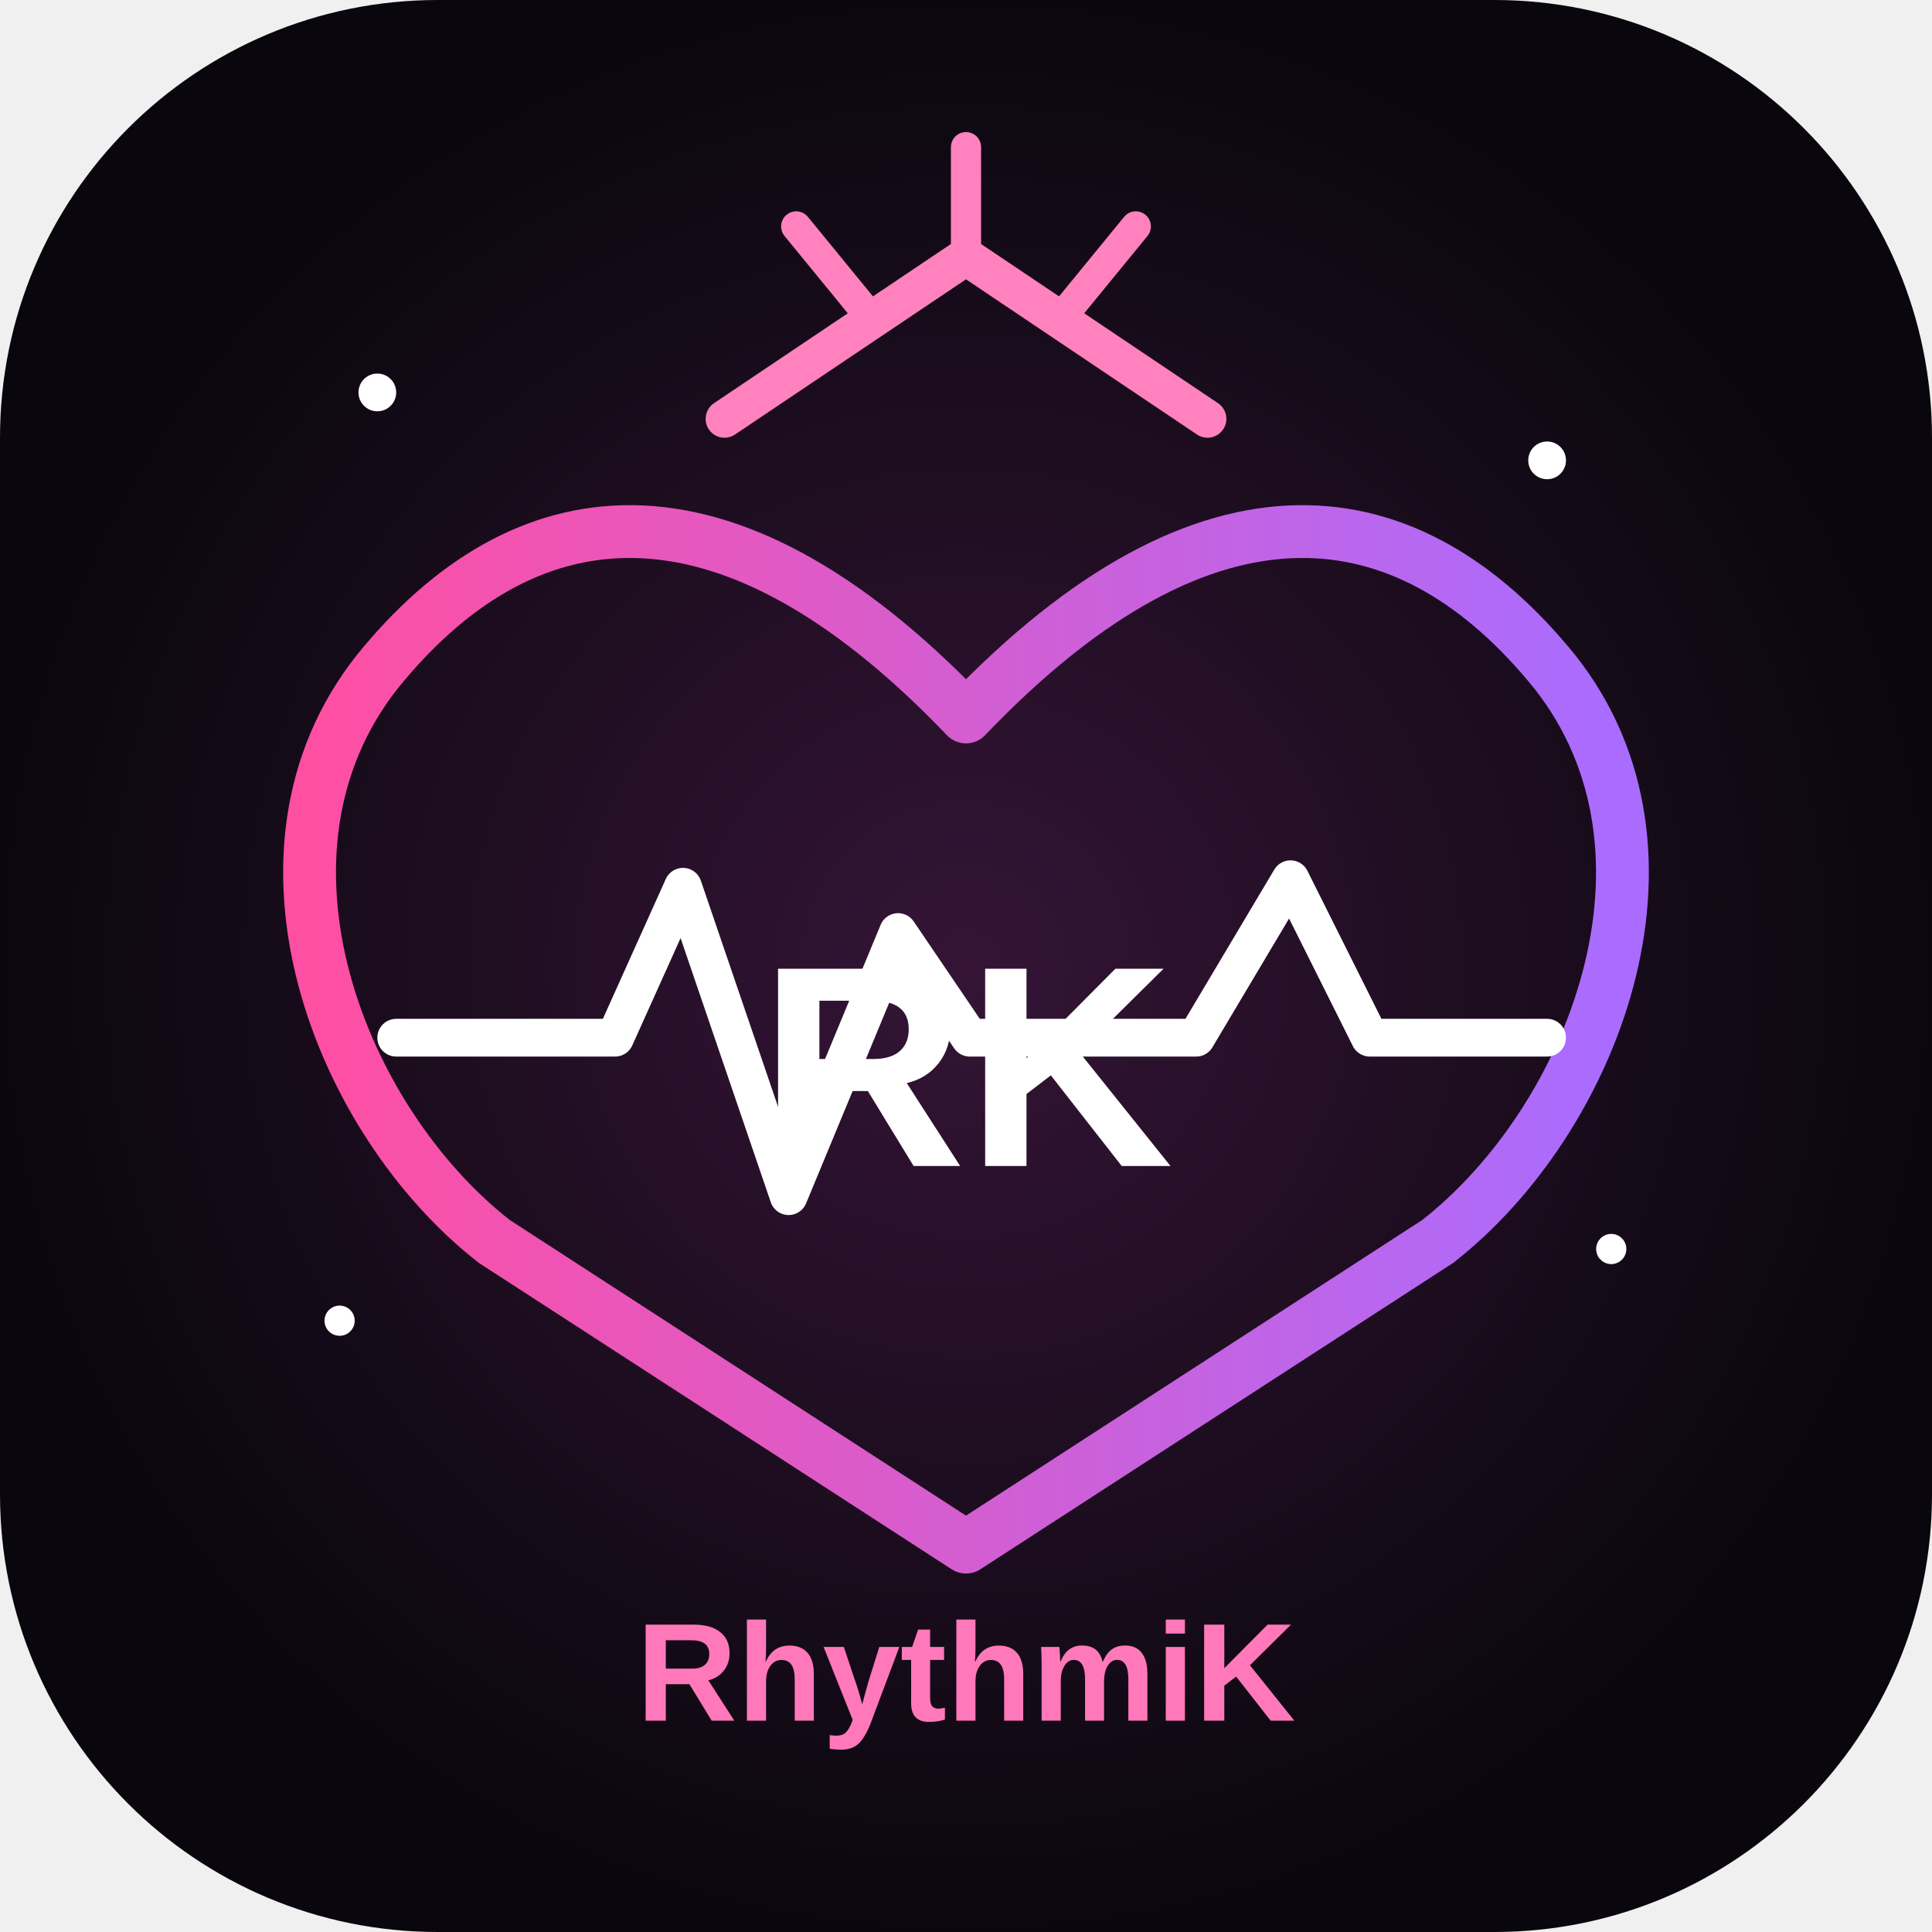
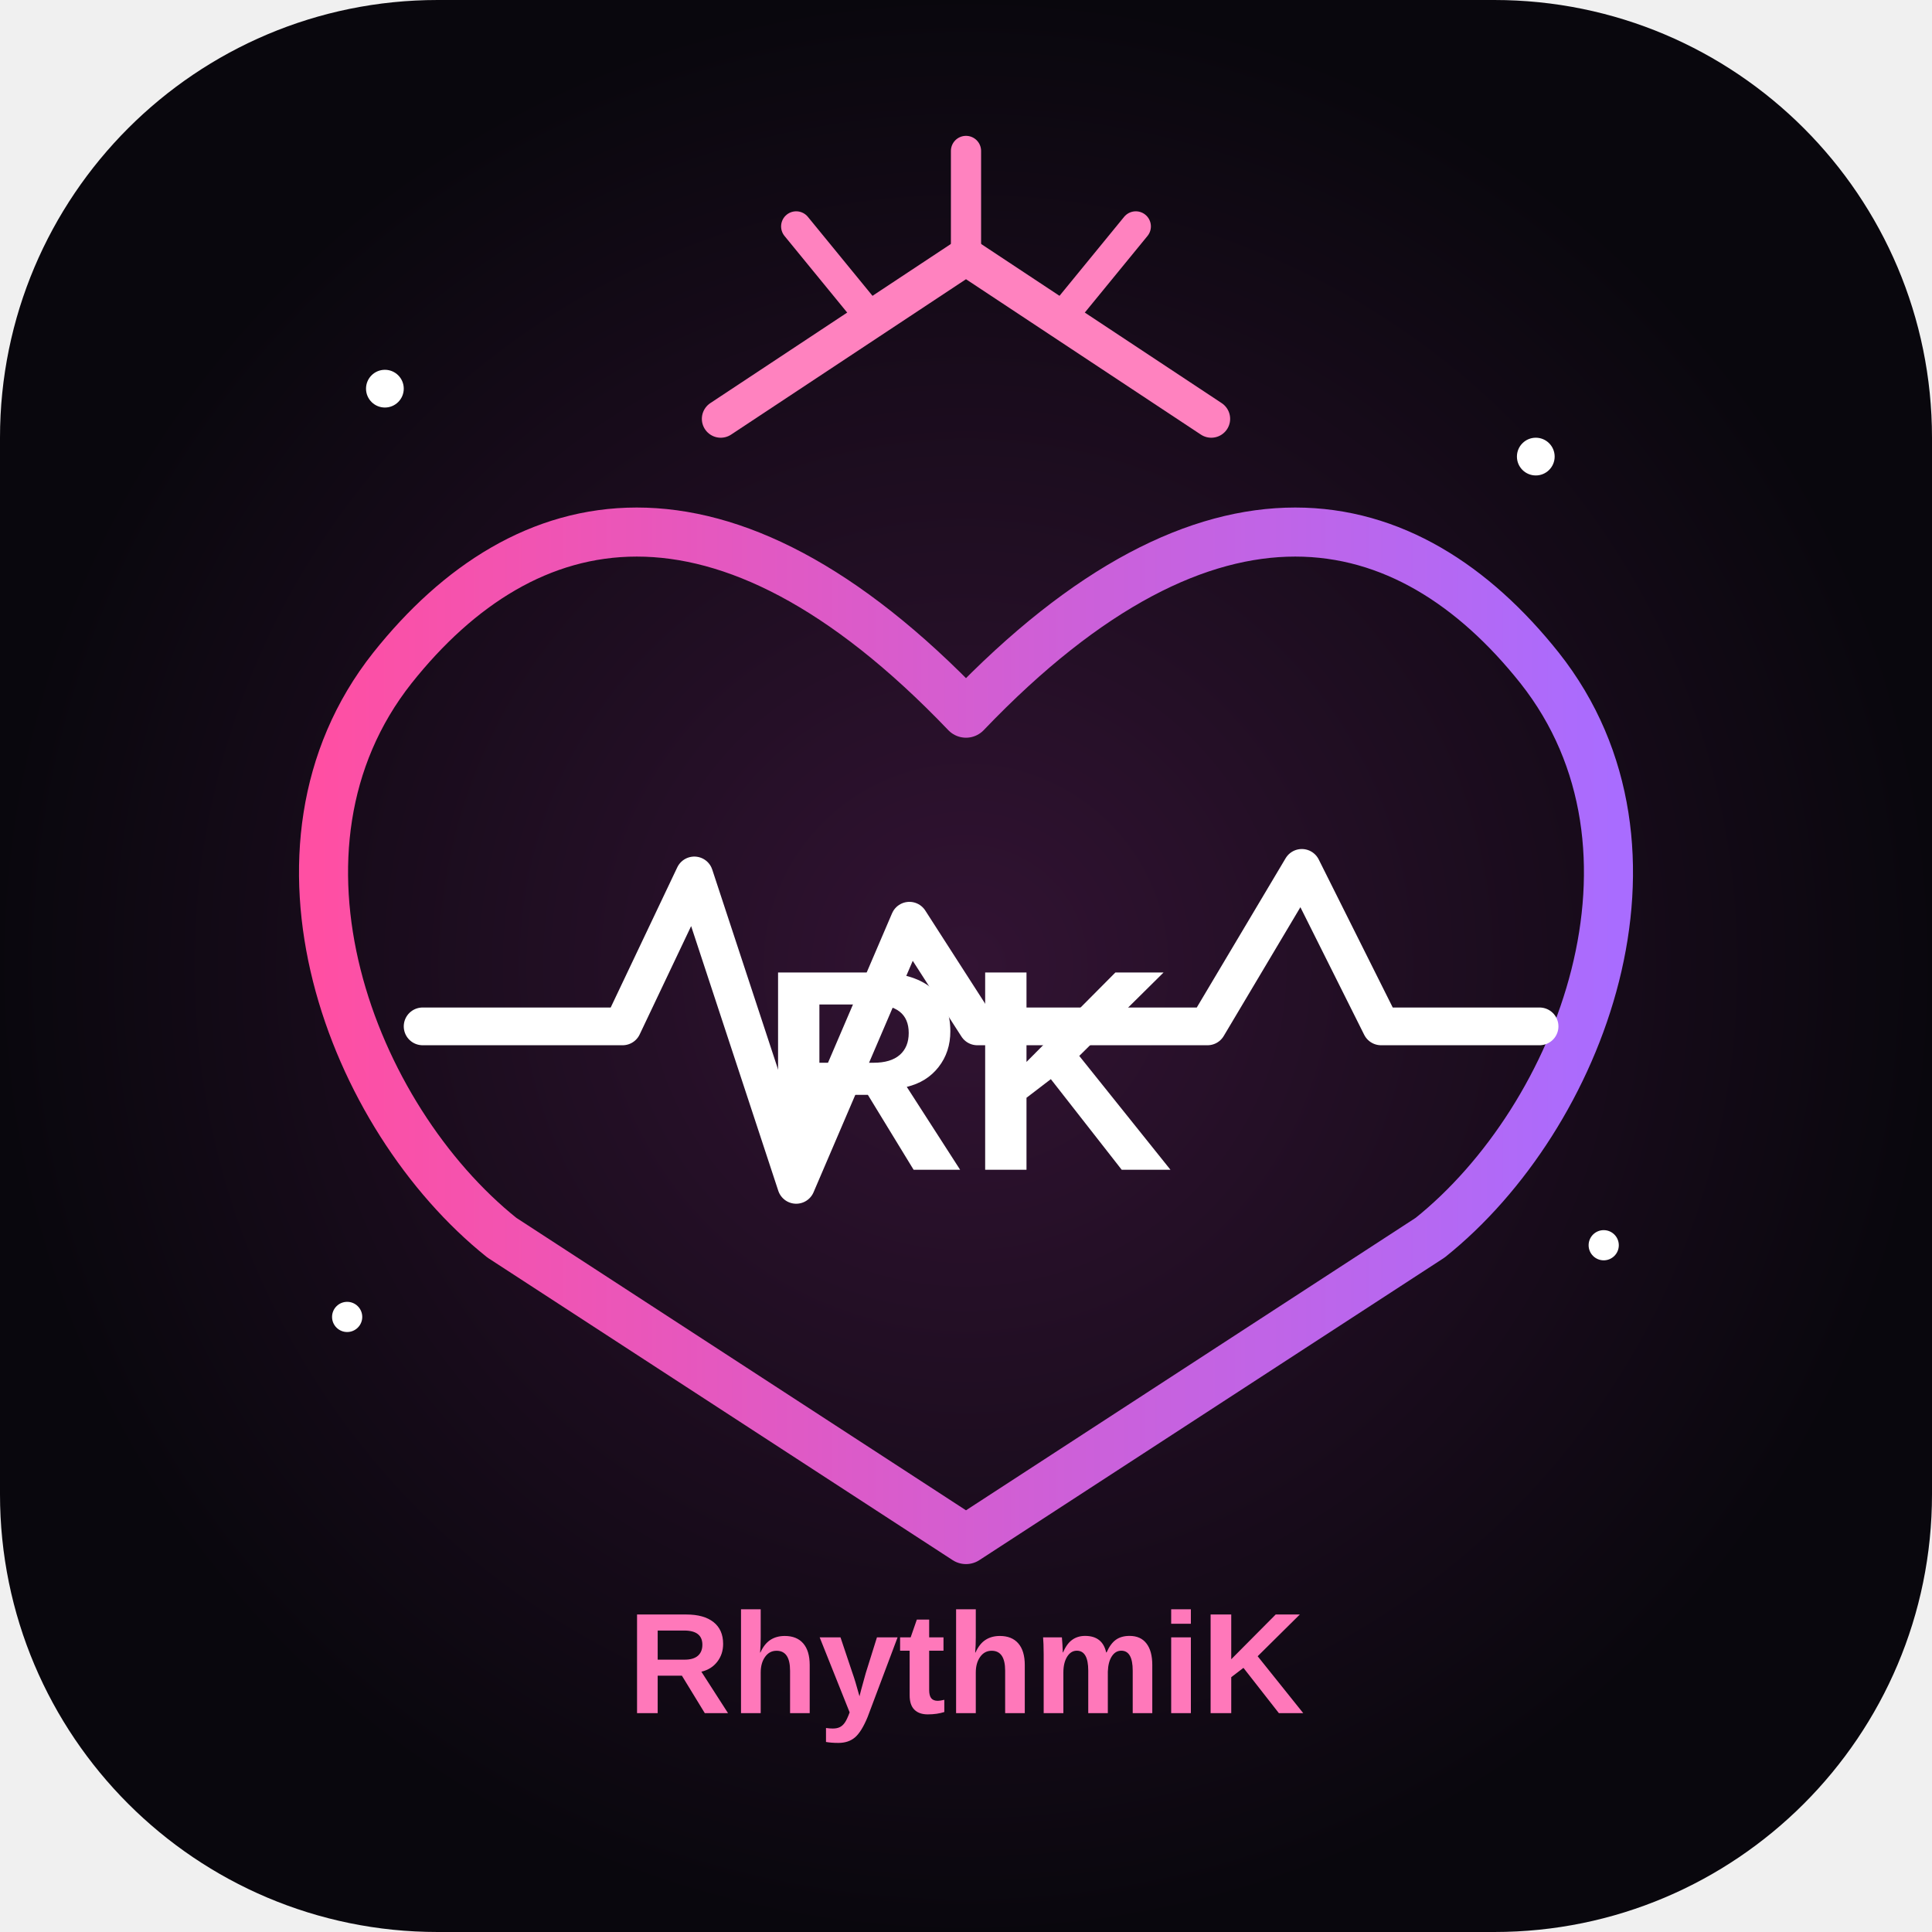
<svg xmlns="http://www.w3.org/2000/svg" viewBox="0 0 512 512">
  <defs>
-     <radialGradient id="g">
-       <stop stop-color="#351436" />
+     <radialGradient id="b">
+       <stop stop-color="#321333" />
      <stop offset="1" stop-color="#09070d" />
    </radialGradient>
    <linearGradient id="p">
      <stop stop-color="#ff4fa3" />
      <stop offset="1" stop-color="#a96cff" />
    </linearGradient>
  </defs>
-   <rect width="512" height="512" rx="116" fill="url(#g)" />
+   <rect width="512" height="512" rx="116" fill="url(#b)" />
  <g fill="none" stroke="url(#p)" stroke-linecap="round" stroke-linejoin="round">
-     <path stroke-width="14" d="M100 178c38-47 91-56 156 12 65-68 118-59 156-12 38 48 10 119-31 151L256 410 131 329c-41-32-69-103-31-151z" />
-     <path stroke="#fff" stroke-width="10" d="M105 275h58l18-40 28 82 29-70 19 28h60l25-42 21 42h47" />
-     <path stroke="#ff82bf" stroke-width="10" d="M192 111l64-43 64 43" />
-     <path stroke="#ff82bf" stroke-width="8" d="M256 68V39M229 82l-18-22M283 82l18-22" />
+     <path stroke-width="13" d="M104 177c35-44 87-56 152 12 65-68 117-56 152-12 38 48 11 119-29 151L256 408 133 328c-40-32-67-103-29-151z" />
+     <path stroke="#fff" stroke-width="10" d="M112 272h53l19-40 27 82 30-70 18 28h61l25-42 21 42h42" />
+     <path stroke="#ff82bf" stroke-width="10" d="M191 111l65-43 65 43" />
+     <path stroke="#ff82bf" stroke-width="8" d="M256 68v-28M229 82l-18-22M283 82l18-22" />
  </g>
  <g fill="#fff">
-     <circle cx="100" cy="104" r="5" />
-     <circle cx="410" cy="122" r="5" />
-     <circle cx="427" cy="331" r="4" />
-     <circle cx="90" cy="350" r="4" />
+     <circle cx="102" cy="103" r="5" />
+     <circle cx="407" cy="121" r="5" />
+     <circle cx="425" cy="330" r="4" />
+     <circle cx="92" cy="349" r="4" />
  </g>
-   <text x="256" y="309" text-anchor="middle" font-family="Arial,sans-serif" font-size="76" font-weight="900" fill="#fff">RK</text>
-   <text x="256" y="456" text-anchor="middle" font-family="Arial,sans-serif" font-size="37" font-weight="800" fill="#ff78ba">RhythmiK</text>
+   <text x="256" y="310" text-anchor="middle" font-family="Arial,sans-serif" font-size="76" font-weight="900" fill="#fff">RK</text>
+   <text x="256" y="454" text-anchor="middle" font-family="Arial,sans-serif" font-size="38" font-weight="800" fill="#ff78ba">RhythmiK</text>
</svg>
